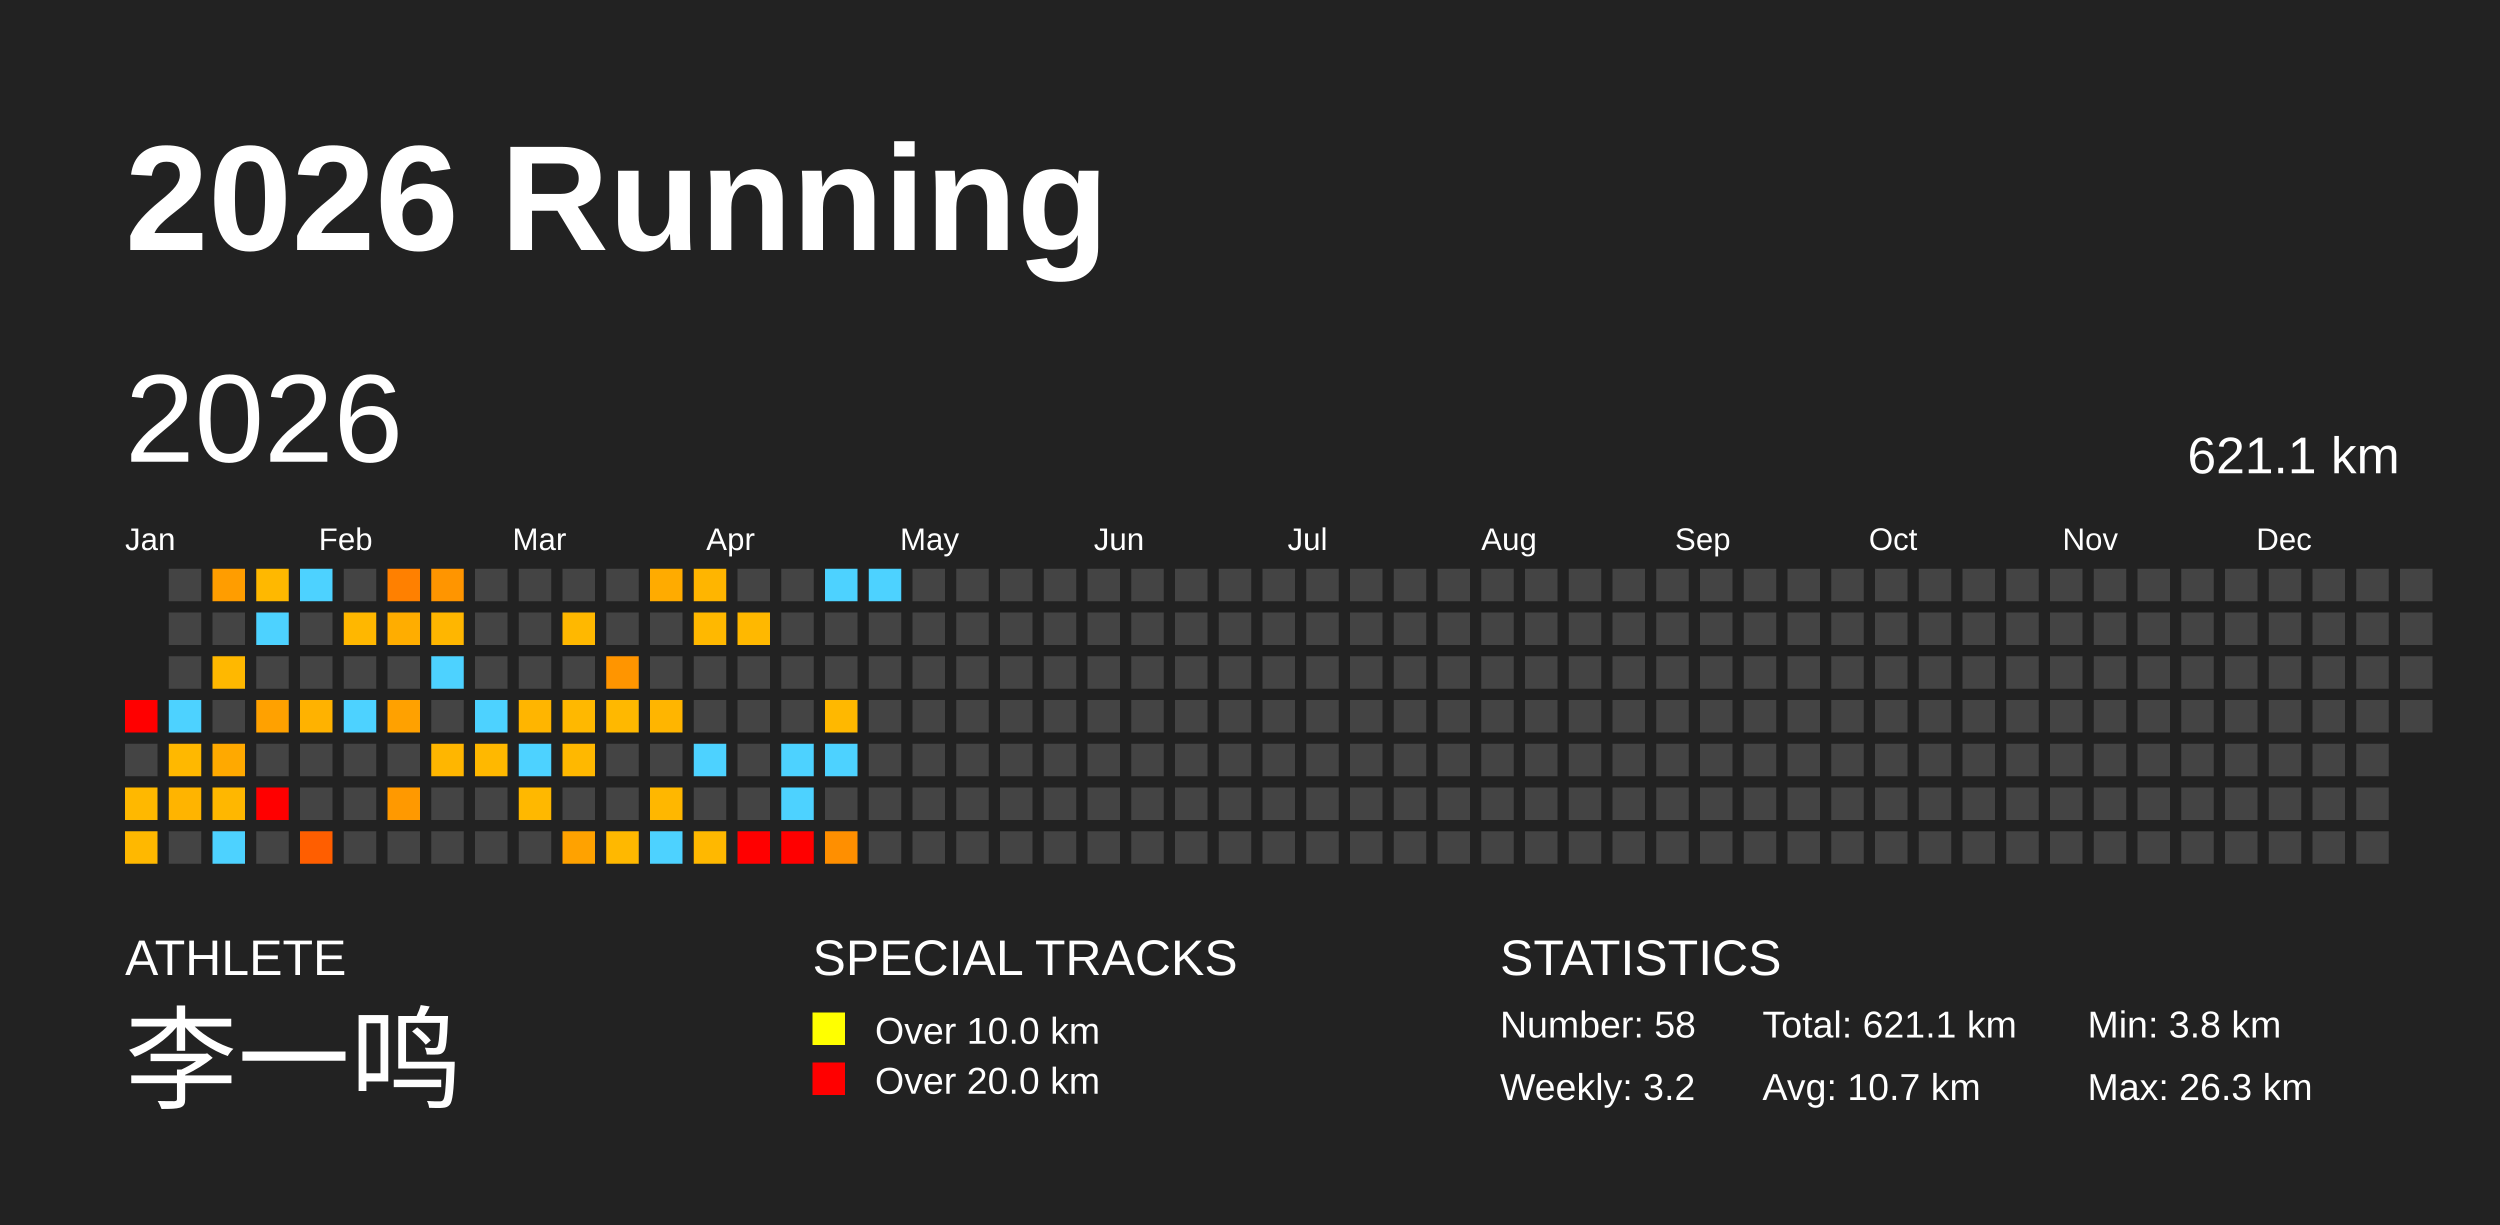
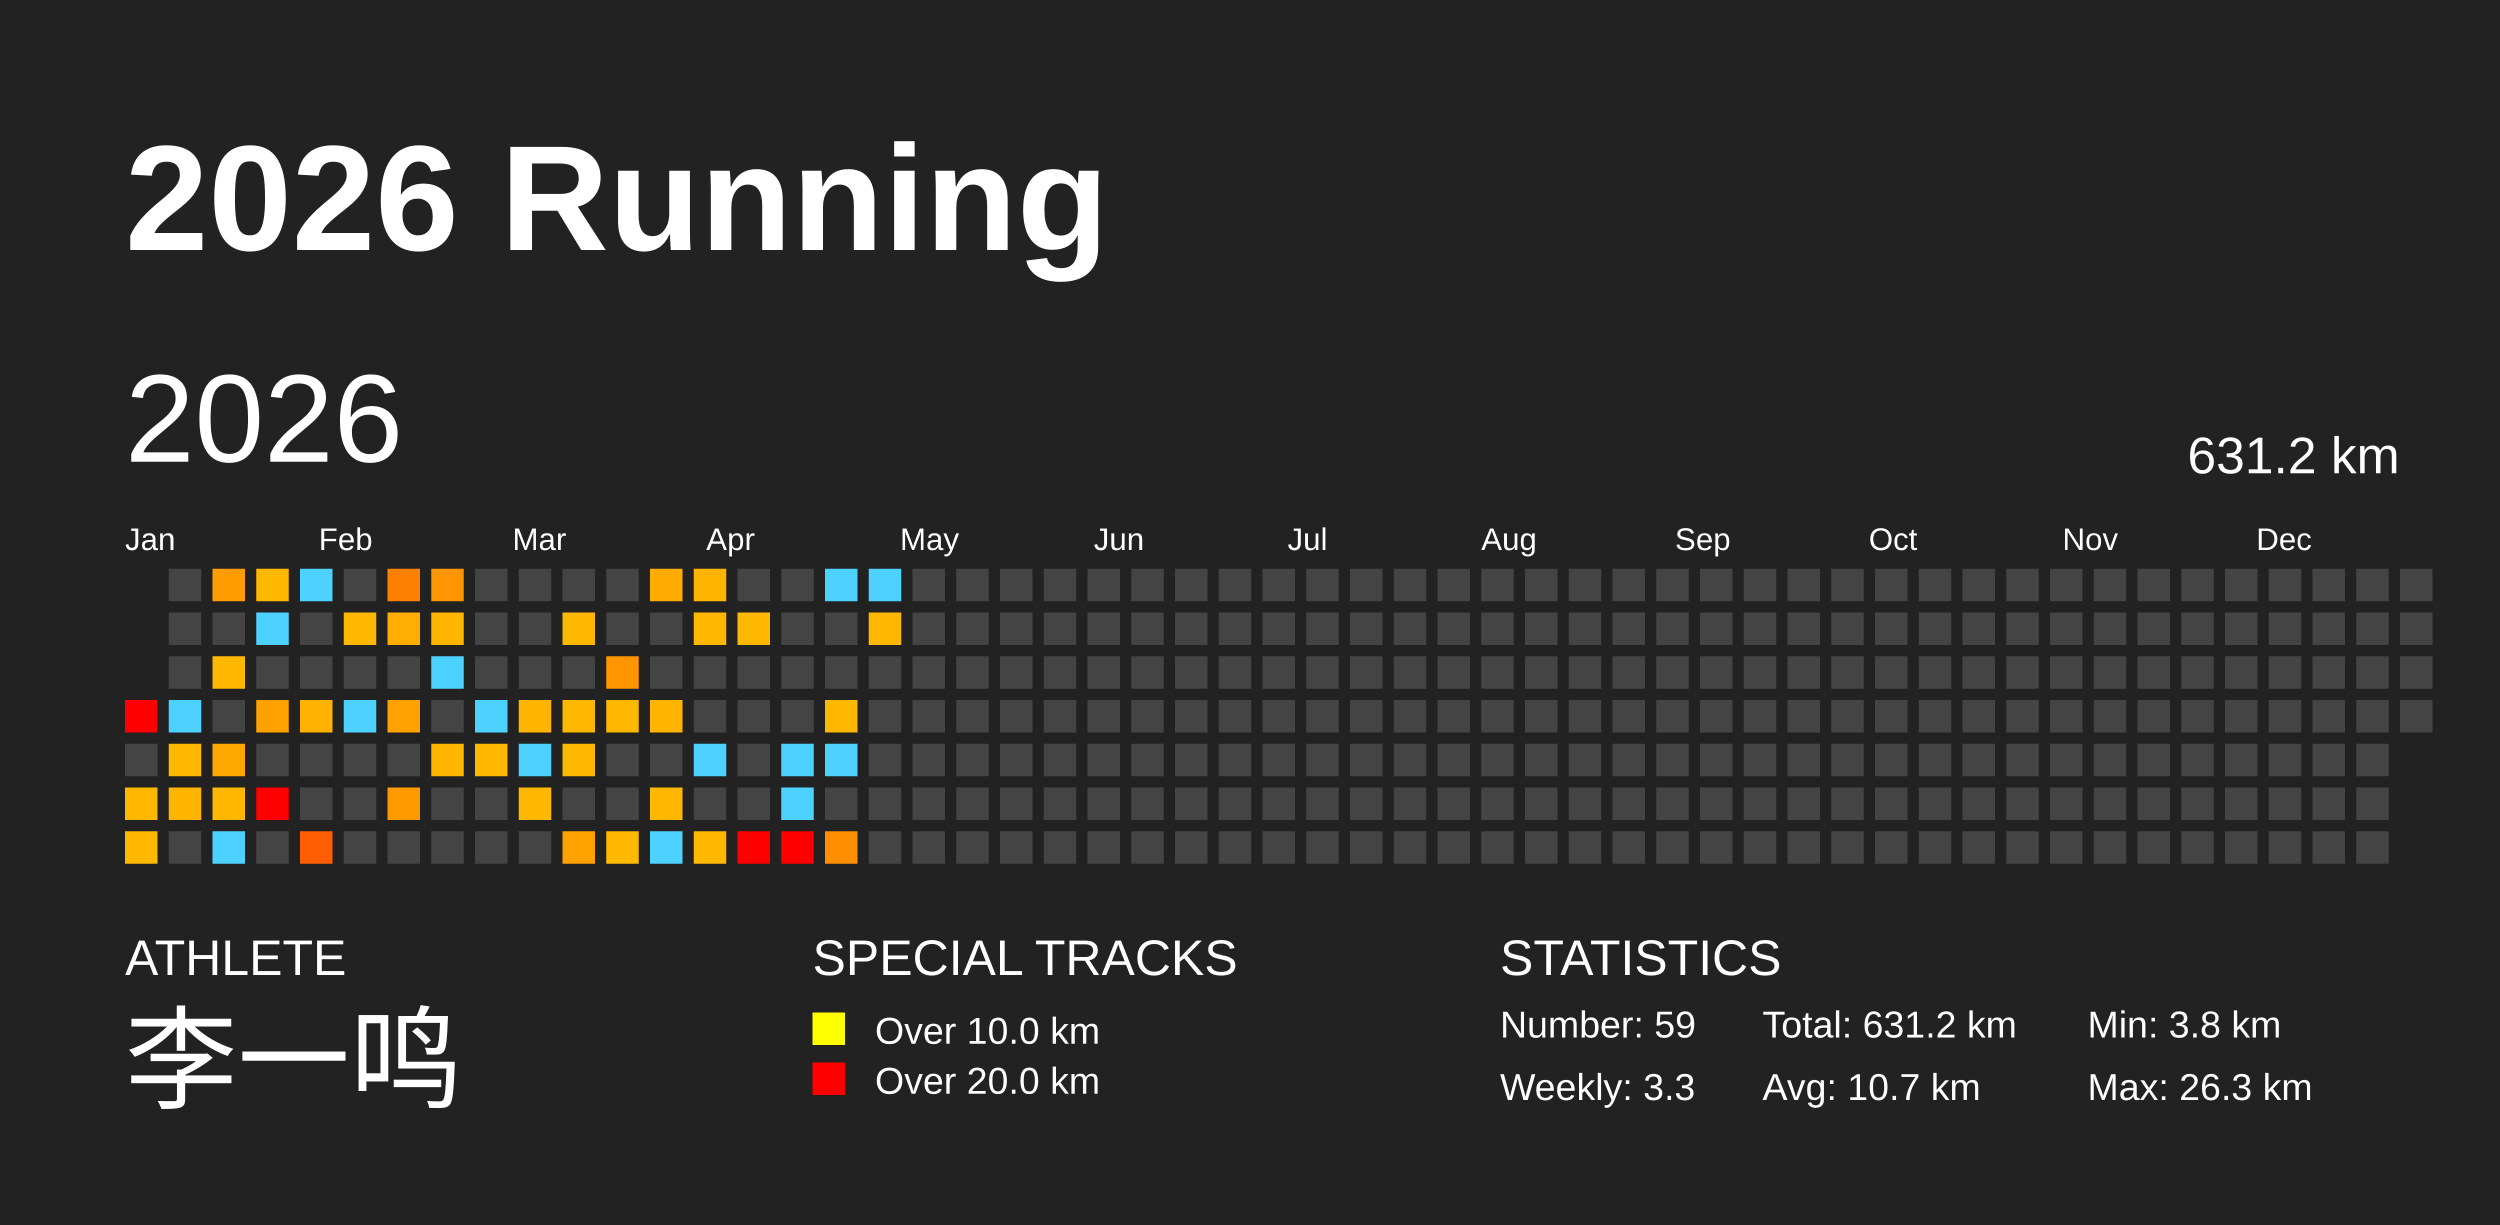
<svg xmlns="http://www.w3.org/2000/svg" baseProfile="full" height="98mm" version="1.1" viewBox="0,0,200,98" width="200mm">
  <defs />
  <rect fill="#222222" height="98" width="200" x="0" y="0" />
  <text fill="#FFFFFF" style="font-size:12px; font-family:Arial; font-weight:bold;" x="10" y="20">2026 Running</text>
  <text fill="#FFFFFF" style="font-size:4px; font-family:Arial" x="10" y="78">ATHLETE</text>
  <text fill="#FFFFFF" style="font-size:9px; font-family:Arial" x="10" y="88">李一鸣</text>
  <text fill="#FFFFFF" style="font-size:4px; font-family:Arial" x="65" y="78">SPECIAL TRACKS</text>
  <rect fill="yellow" height="2.6" width="2.6" x="65" y="81" />
  <text fill="#FFFFFF" style="font-size:3px; font-family:Arial" x="70" y="83.5">Over 10.0 km</text>
  <rect fill="red" height="2.6" width="2.6" x="65" y="85" />
  <text fill="#FFFFFF" style="font-size:3px; font-family:Arial" x="70" y="87.5">Over 20.0 km</text>
  <text fill="#FFFFFF" style="font-size:4px; font-family:Arial" x="120" y="78">STATISTICS</text>
-   <text fill="#FFFFFF" style="font-size:3px; font-family:Arial" x="120" y="83">Number: 58</text>
-   <text fill="#FFFFFF" style="font-size:3px; font-family:Arial" x="120" y="88">Weekly: 3.2</text>
-   <text fill="#FFFFFF" style="font-size:3px; font-family:Arial" x="141" y="83">Total: 621.1 km</text>
+   <text fill="#FFFFFF" style="font-size:3px; font-family:Arial" x="120" y="83">Number: 59</text>
+   <text fill="#FFFFFF" style="font-size:3px; font-family:Arial" x="120" y="88">Weekly: 3.3</text>
+   <text fill="#FFFFFF" style="font-size:3px; font-family:Arial" x="141" y="83">Total: 631.2 km</text>
  <text fill="#FFFFFF" style="font-size:3px; font-family:Arial" x="141" y="88">Avg: 10.7 km</text>
  <text fill="#FFFFFF" style="font-size:3px; font-family:Arial" x="167" y="83">Min: 3.8 km</text>
  <text fill="#FFFFFF" style="font-size:3px; font-family:Arial" x="167" y="88">Max: 26.3 km</text>
  <text dominant-baseline="hanging" fill="#FFFFFF" style="font-size:10.0px; font-family:Arial;" x="10" y="30">2026</text>
-   <text dominant-baseline="hanging" fill="#FFFFFF" style="font-size:4.125px; font-family:Arial;" x="175" y="35">621.1 km</text>
+   <text dominant-baseline="hanging" fill="#FFFFFF" style="font-size:4.125px; font-family:Arial;" x="175" y="35">631.2 km</text>
  <text fill="#FFFFFF" style="font-size:2.5px; font-family:Arial" x="10.0" y="44">Jan</text>
  <text fill="#FFFFFF" style="font-size:2.5px; font-family:Arial" x="25.5" y="44">Feb</text>
  <text fill="#FFFFFF" style="font-size:2.5px; font-family:Arial" x="41.0" y="44">Mar</text>
  <text fill="#FFFFFF" style="font-size:2.5px; font-family:Arial" x="56.5" y="44">Apr</text>
  <text fill="#FFFFFF" style="font-size:2.5px; font-family:Arial" x="72.0" y="44">May</text>
  <text fill="#FFFFFF" style="font-size:2.5px; font-family:Arial" x="87.5" y="44">Jun</text>
  <text fill="#FFFFFF" style="font-size:2.5px; font-family:Arial" x="103.0" y="44">Jul</text>
  <text fill="#FFFFFF" style="font-size:2.5px; font-family:Arial" x="118.5" y="44">Aug</text>
  <text fill="#FFFFFF" style="font-size:2.5px; font-family:Arial" x="134.0" y="44">Sep</text>
  <text fill="#FFFFFF" style="font-size:2.5px; font-family:Arial" x="149.5" y="44">Oct</text>
  <text fill="#FFFFFF" style="font-size:2.5px; font-family:Arial" x="165.0" y="44">Nov</text>
  <text fill="#FFFFFF" style="font-size:2.5px; font-family:Arial" x="180.5" y="44">Dec</text>
  <rect fill="red" height="2.6" width="2.6" x="10.0" y="56.0" />
  <rect fill="#444444" height="2.6" width="2.6" x="10.0" y="59.5" />
  <rect fill="#ffb800" height="2.6" width="2.6" x="10.0" y="63.0" />
  <rect fill="#ffb800" height="2.6" width="2.6" x="10.0" y="66.5" />
  <rect fill="#444444" height="2.6" width="2.6" x="13.5" y="45.5" />
  <rect fill="#444444" height="2.6" width="2.6" x="13.5" y="49.0" />
  <rect fill="#444444" height="2.6" width="2.6" x="13.5" y="52.5" />
  <rect fill="#4dd2ff" height="2.6" width="2.6" x="13.5" y="56.0" />
  <rect fill="#ffb800" height="2.6" width="2.6" x="13.5" y="59.5" />
  <rect fill="#ffb400" height="2.6" width="2.6" x="13.5" y="63.0" />
  <rect fill="#444444" height="2.6" width="2.6" x="13.5" y="66.5" />
  <rect fill="#ff9d00" height="2.6" width="2.6" x="17.0" y="45.5" />
  <rect fill="#444444" height="2.6" width="2.6" x="17.0" y="49.0" />
  <rect fill="#ffb800" height="2.6" width="2.6" x="17.0" y="52.5" />
  <rect fill="#444444" height="2.6" width="2.6" x="17.0" y="56.0" />
  <rect fill="#ffa900" height="2.6" width="2.6" x="17.0" y="59.5" />
  <rect fill="#ffb700" height="2.6" width="2.6" x="17.0" y="63.0" />
  <rect fill="#4dd2ff" height="2.6" width="2.6" x="17.0" y="66.5" />
  <rect fill="#ffb800" height="2.6" width="2.6" x="20.5" y="45.5" />
  <rect fill="#4dd2ff" height="2.6" width="2.6" x="20.5" y="49.0" />
  <rect fill="#444444" height="2.6" width="2.6" x="20.5" y="52.5" />
  <rect fill="#ffa100" height="2.6" width="2.6" x="20.5" y="56.0" />
  <rect fill="#444444" height="2.6" width="2.6" x="20.5" y="59.5" />
  <rect fill="red" height="2.6" width="2.6" x="20.5" y="63.0" />
  <rect fill="#444444" height="2.6" width="2.6" x="20.5" y="66.5" />
  <rect fill="#4dd2ff" height="2.6" width="2.6" x="24.0" y="45.5" />
  <rect fill="#444444" height="2.6" width="2.6" x="24.0" y="49.0" />
  <rect fill="#444444" height="2.6" width="2.6" x="24.0" y="52.5" />
  <rect fill="#ffb200" height="2.6" width="2.6" x="24.0" y="56.0" />
  <rect fill="#444444" height="2.6" width="2.6" x="24.0" y="59.5" />
  <rect fill="#444444" height="2.6" width="2.6" x="24.0" y="63.0" />
  <rect fill="#ff5e00" height="2.6" width="2.6" x="24.0" y="66.5" />
  <rect fill="#444444" height="2.6" width="2.6" x="27.5" y="45.5" />
  <rect fill="#ffb700" height="2.6" width="2.6" x="27.5" y="49.0" />
  <rect fill="#444444" height="2.6" width="2.6" x="27.5" y="52.5" />
  <rect fill="#4dd2ff" height="2.6" width="2.6" x="27.5" y="56.0" />
  <rect fill="#444444" height="2.6" width="2.6" x="27.5" y="59.5" />
  <rect fill="#444444" height="2.6" width="2.6" x="27.5" y="63.0" />
  <rect fill="#444444" height="2.6" width="2.6" x="27.5" y="66.5" />
  <rect fill="#ff8000" height="2.6" width="2.6" x="31.0" y="45.5" />
  <rect fill="#ffad00" height="2.6" width="2.6" x="31.0" y="49.0" />
  <rect fill="#444444" height="2.6" width="2.6" x="31.0" y="52.5" />
  <rect fill="#ffa100" height="2.6" width="2.6" x="31.0" y="56.0" />
  <rect fill="#444444" height="2.6" width="2.6" x="31.0" y="59.5" />
  <rect fill="#ff9900" height="2.6" width="2.6" x="31.0" y="63.0" />
  <rect fill="#444444" height="2.6" width="2.6" x="31.0" y="66.5" />
  <rect fill="#ff9500" height="2.6" width="2.6" x="34.5" y="45.5" />
  <rect fill="#ffb600" height="2.6" width="2.6" x="34.5" y="49.0" />
  <rect fill="#4dd2ff" height="2.6" width="2.6" x="34.5" y="52.5" />
  <rect fill="#444444" height="2.6" width="2.6" x="34.5" y="56.0" />
  <rect fill="#ffb600" height="2.6" width="2.6" x="34.5" y="59.5" />
  <rect fill="#444444" height="2.6" width="2.6" x="34.5" y="63.0" />
  <rect fill="#444444" height="2.6" width="2.6" x="34.5" y="66.5" />
  <rect fill="#444444" height="2.6" width="2.6" x="38.0" y="45.5" />
  <rect fill="#444444" height="2.6" width="2.6" x="38.0" y="49.0" />
  <rect fill="#444444" height="2.6" width="2.6" x="38.0" y="52.5" />
  <rect fill="#4dd2ff" height="2.6" width="2.6" x="38.0" y="56.0" />
  <rect fill="#ffb800" height="2.6" width="2.6" x="38.0" y="59.5" />
  <rect fill="#444444" height="2.6" width="2.6" x="38.0" y="63.0" />
  <rect fill="#444444" height="2.6" width="2.6" x="38.0" y="66.5" />
  <rect fill="#444444" height="2.6" width="2.6" x="41.5" y="45.5" />
  <rect fill="#444444" height="2.6" width="2.6" x="41.5" y="49.0" />
  <rect fill="#444444" height="2.6" width="2.6" x="41.5" y="52.5" />
  <rect fill="#ffb500" height="2.6" width="2.6" x="41.5" y="56.0" />
  <rect fill="#4dd2ff" height="2.6" width="2.6" x="41.5" y="59.5" />
  <rect fill="#ffb800" height="2.6" width="2.6" x="41.5" y="63.0" />
  <rect fill="#444444" height="2.6" width="2.6" x="41.5" y="66.5" />
  <rect fill="#444444" height="2.6" width="2.6" x="45.0" y="45.5" />
  <rect fill="#ffb800" height="2.6" width="2.6" x="45.0" y="49.0" />
  <rect fill="#444444" height="2.6" width="2.6" x="45.0" y="52.5" />
  <rect fill="#ffb800" height="2.6" width="2.6" x="45.0" y="56.0" />
  <rect fill="#ffb800" height="2.6" width="2.6" x="45.0" y="59.5" />
  <rect fill="#444444" height="2.6" width="2.6" x="45.0" y="63.0" />
  <rect fill="#ffa200" height="2.6" width="2.6" x="45.0" y="66.5" />
  <rect fill="#444444" height="2.6" width="2.6" x="48.5" y="45.5" />
  <rect fill="#444444" height="2.6" width="2.6" x="48.5" y="49.0" />
  <rect fill="#ff9500" height="2.6" width="2.6" x="48.5" y="52.5" />
  <rect fill="#ffb800" height="2.6" width="2.6" x="48.5" y="56.0" />
  <rect fill="#444444" height="2.6" width="2.6" x="48.5" y="59.5" />
  <rect fill="#444444" height="2.6" width="2.6" x="48.5" y="63.0" />
  <rect fill="#ffb800" height="2.6" width="2.6" x="48.5" y="66.5" />
  <rect fill="#ffab00" height="2.6" width="2.6" x="52.0" y="45.5" />
  <rect fill="#444444" height="2.6" width="2.6" x="52.0" y="49.0" />
  <rect fill="#444444" height="2.6" width="2.6" x="52.0" y="52.5" />
  <rect fill="#ffb500" height="2.6" width="2.6" x="52.0" y="56.0" />
  <rect fill="#444444" height="2.6" width="2.6" x="52.0" y="59.5" />
  <rect fill="#ffb700" height="2.6" width="2.6" x="52.0" y="63.0" />
  <rect fill="#4dd2ff" height="2.6" width="2.6" x="52.0" y="66.5" />
  <rect fill="#ffb500" height="2.6" width="2.6" x="55.5" y="45.5" />
  <rect fill="#ffb800" height="2.6" width="2.6" x="55.5" y="49.0" />
  <rect fill="#444444" height="2.6" width="2.6" x="55.5" y="52.5" />
  <rect fill="#444444" height="2.6" width="2.6" x="55.5" y="56.0" />
  <rect fill="#4dd2ff" height="2.6" width="2.6" x="55.5" y="59.5" />
  <rect fill="#444444" height="2.6" width="2.6" x="55.5" y="63.0" />
  <rect fill="#ffb800" height="2.6" width="2.6" x="55.5" y="66.5" />
  <rect fill="#444444" height="2.6" width="2.6" x="59.0" y="45.5" />
  <rect fill="#ffb800" height="2.6" width="2.6" x="59.0" y="49.0" />
  <rect fill="#444444" height="2.6" width="2.6" x="59.0" y="52.5" />
  <rect fill="#444444" height="2.6" width="2.6" x="59.0" y="56.0" />
  <rect fill="#444444" height="2.6" width="2.6" x="59.0" y="59.5" />
  <rect fill="#444444" height="2.6" width="2.6" x="59.0" y="63.0" />
  <rect fill="red" height="2.6" width="2.6" x="59.0" y="66.5" />
  <rect fill="#444444" height="2.6" width="2.6" x="62.5" y="45.5" />
  <rect fill="#444444" height="2.6" width="2.6" x="62.5" y="49.0" />
  <rect fill="#444444" height="2.6" width="2.6" x="62.5" y="52.5" />
  <rect fill="#444444" height="2.6" width="2.6" x="62.5" y="56.0" />
  <rect fill="#4dd2ff" height="2.6" width="2.6" x="62.5" y="59.5" />
  <rect fill="#4dd2ff" height="2.6" width="2.6" x="62.5" y="63.0" />
  <rect fill="red" height="2.6" width="2.6" x="62.5" y="66.5" />
  <rect fill="#4dd2ff" height="2.6" width="2.6" x="66.0" y="45.5" />
  <rect fill="#444444" height="2.6" width="2.6" x="66.0" y="49.0" />
  <rect fill="#444444" height="2.6" width="2.6" x="66.0" y="52.5" />
  <rect fill="#ffb800" height="2.6" width="2.6" x="66.0" y="56.0" />
  <rect fill="#4dd2ff" height="2.6" width="2.6" x="66.0" y="59.5" />
  <rect fill="#444444" height="2.6" width="2.6" x="66.0" y="63.0" />
  <rect fill="#ff8f00" height="2.6" width="2.6" x="66.0" y="66.5" />
  <rect fill="#4dd2ff" height="2.6" width="2.6" x="69.5" y="45.5" />
-   <rect fill="#444444" height="2.6" width="2.6" x="69.5" y="49.0" />
+   <rect fill="#ffb700" height="2.6" width="2.6" x="69.5" y="49.0" />
  <rect fill="#444444" height="2.6" width="2.6" x="69.5" y="52.5" />
  <rect fill="#444444" height="2.6" width="2.6" x="69.5" y="56.0" />
  <rect fill="#444444" height="2.6" width="2.6" x="69.5" y="59.5" />
  <rect fill="#444444" height="2.6" width="2.6" x="69.5" y="63.0" />
  <rect fill="#444444" height="2.6" width="2.6" x="69.5" y="66.5" />
  <rect fill="#444444" height="2.6" width="2.6" x="73.0" y="45.5" />
  <rect fill="#444444" height="2.6" width="2.6" x="73.0" y="49.0" />
  <rect fill="#444444" height="2.6" width="2.6" x="73.0" y="52.5" />
  <rect fill="#444444" height="2.6" width="2.6" x="73.0" y="56.0" />
  <rect fill="#444444" height="2.6" width="2.6" x="73.0" y="59.5" />
  <rect fill="#444444" height="2.6" width="2.6" x="73.0" y="63.0" />
  <rect fill="#444444" height="2.6" width="2.6" x="73.0" y="66.5" />
  <rect fill="#444444" height="2.6" width="2.6" x="76.5" y="45.5" />
  <rect fill="#444444" height="2.6" width="2.6" x="76.5" y="49.0" />
  <rect fill="#444444" height="2.6" width="2.6" x="76.5" y="52.5" />
  <rect fill="#444444" height="2.6" width="2.6" x="76.5" y="56.0" />
  <rect fill="#444444" height="2.6" width="2.6" x="76.5" y="59.5" />
  <rect fill="#444444" height="2.6" width="2.6" x="76.5" y="63.0" />
  <rect fill="#444444" height="2.6" width="2.6" x="76.5" y="66.5" />
  <rect fill="#444444" height="2.6" width="2.6" x="80.0" y="45.5" />
  <rect fill="#444444" height="2.6" width="2.6" x="80.0" y="49.0" />
  <rect fill="#444444" height="2.6" width="2.6" x="80.0" y="52.5" />
  <rect fill="#444444" height="2.6" width="2.6" x="80.0" y="56.0" />
  <rect fill="#444444" height="2.6" width="2.6" x="80.0" y="59.5" />
  <rect fill="#444444" height="2.6" width="2.6" x="80.0" y="63.0" />
  <rect fill="#444444" height="2.6" width="2.6" x="80.0" y="66.5" />
  <rect fill="#444444" height="2.6" width="2.6" x="83.5" y="45.5" />
  <rect fill="#444444" height="2.6" width="2.6" x="83.5" y="49.0" />
  <rect fill="#444444" height="2.6" width="2.6" x="83.5" y="52.5" />
  <rect fill="#444444" height="2.6" width="2.6" x="83.5" y="56.0" />
  <rect fill="#444444" height="2.6" width="2.6" x="83.5" y="59.5" />
  <rect fill="#444444" height="2.6" width="2.6" x="83.5" y="63.0" />
  <rect fill="#444444" height="2.6" width="2.6" x="83.5" y="66.5" />
  <rect fill="#444444" height="2.6" width="2.6" x="87.0" y="45.5" />
  <rect fill="#444444" height="2.6" width="2.6" x="87.0" y="49.0" />
  <rect fill="#444444" height="2.6" width="2.6" x="87.0" y="52.5" />
  <rect fill="#444444" height="2.6" width="2.6" x="87.0" y="56.0" />
  <rect fill="#444444" height="2.6" width="2.6" x="87.0" y="59.5" />
  <rect fill="#444444" height="2.6" width="2.6" x="87.0" y="63.0" />
  <rect fill="#444444" height="2.6" width="2.6" x="87.0" y="66.5" />
  <rect fill="#444444" height="2.6" width="2.6" x="90.5" y="45.5" />
  <rect fill="#444444" height="2.6" width="2.6" x="90.5" y="49.0" />
  <rect fill="#444444" height="2.6" width="2.6" x="90.5" y="52.5" />
  <rect fill="#444444" height="2.6" width="2.6" x="90.5" y="56.0" />
  <rect fill="#444444" height="2.6" width="2.6" x="90.5" y="59.5" />
  <rect fill="#444444" height="2.6" width="2.6" x="90.5" y="63.0" />
  <rect fill="#444444" height="2.6" width="2.6" x="90.5" y="66.5" />
  <rect fill="#444444" height="2.6" width="2.6" x="94.0" y="45.5" />
  <rect fill="#444444" height="2.6" width="2.6" x="94.0" y="49.0" />
  <rect fill="#444444" height="2.6" width="2.6" x="94.0" y="52.5" />
  <rect fill="#444444" height="2.6" width="2.6" x="94.0" y="56.0" />
  <rect fill="#444444" height="2.6" width="2.6" x="94.0" y="59.5" />
  <rect fill="#444444" height="2.6" width="2.6" x="94.0" y="63.0" />
  <rect fill="#444444" height="2.6" width="2.6" x="94.0" y="66.5" />
  <rect fill="#444444" height="2.6" width="2.6" x="97.5" y="45.5" />
  <rect fill="#444444" height="2.6" width="2.6" x="97.5" y="49.0" />
  <rect fill="#444444" height="2.6" width="2.6" x="97.5" y="52.5" />
  <rect fill="#444444" height="2.6" width="2.6" x="97.5" y="56.0" />
  <rect fill="#444444" height="2.6" width="2.6" x="97.5" y="59.5" />
  <rect fill="#444444" height="2.6" width="2.6" x="97.5" y="63.0" />
  <rect fill="#444444" height="2.6" width="2.6" x="97.5" y="66.5" />
  <rect fill="#444444" height="2.6" width="2.6" x="101.0" y="45.5" />
  <rect fill="#444444" height="2.6" width="2.6" x="101.0" y="49.0" />
  <rect fill="#444444" height="2.6" width="2.6" x="101.0" y="52.5" />
  <rect fill="#444444" height="2.6" width="2.6" x="101.0" y="56.0" />
  <rect fill="#444444" height="2.6" width="2.6" x="101.0" y="59.5" />
  <rect fill="#444444" height="2.6" width="2.6" x="101.0" y="63.0" />
  <rect fill="#444444" height="2.6" width="2.6" x="101.0" y="66.5" />
  <rect fill="#444444" height="2.6" width="2.6" x="104.5" y="45.5" />
  <rect fill="#444444" height="2.6" width="2.6" x="104.5" y="49.0" />
  <rect fill="#444444" height="2.6" width="2.6" x="104.5" y="52.5" />
  <rect fill="#444444" height="2.6" width="2.6" x="104.5" y="56.0" />
  <rect fill="#444444" height="2.6" width="2.6" x="104.5" y="59.5" />
  <rect fill="#444444" height="2.6" width="2.6" x="104.5" y="63.0" />
  <rect fill="#444444" height="2.6" width="2.6" x="104.5" y="66.5" />
  <rect fill="#444444" height="2.6" width="2.6" x="108.0" y="45.5" />
  <rect fill="#444444" height="2.6" width="2.6" x="108.0" y="49.0" />
  <rect fill="#444444" height="2.6" width="2.6" x="108.0" y="52.5" />
  <rect fill="#444444" height="2.6" width="2.6" x="108.0" y="56.0" />
  <rect fill="#444444" height="2.6" width="2.6" x="108.0" y="59.5" />
  <rect fill="#444444" height="2.6" width="2.6" x="108.0" y="63.0" />
  <rect fill="#444444" height="2.6" width="2.6" x="108.0" y="66.5" />
  <rect fill="#444444" height="2.6" width="2.6" x="111.5" y="45.5" />
  <rect fill="#444444" height="2.6" width="2.6" x="111.5" y="49.0" />
  <rect fill="#444444" height="2.6" width="2.6" x="111.5" y="52.5" />
  <rect fill="#444444" height="2.6" width="2.6" x="111.5" y="56.0" />
  <rect fill="#444444" height="2.6" width="2.6" x="111.5" y="59.5" />
  <rect fill="#444444" height="2.6" width="2.6" x="111.5" y="63.0" />
  <rect fill="#444444" height="2.6" width="2.6" x="111.5" y="66.5" />
  <rect fill="#444444" height="2.6" width="2.6" x="115.0" y="45.5" />
  <rect fill="#444444" height="2.6" width="2.6" x="115.0" y="49.0" />
  <rect fill="#444444" height="2.6" width="2.6" x="115.0" y="52.5" />
  <rect fill="#444444" height="2.6" width="2.6" x="115.0" y="56.0" />
  <rect fill="#444444" height="2.6" width="2.6" x="115.0" y="59.5" />
  <rect fill="#444444" height="2.6" width="2.6" x="115.0" y="63.0" />
  <rect fill="#444444" height="2.6" width="2.6" x="115.0" y="66.5" />
  <rect fill="#444444" height="2.6" width="2.6" x="118.5" y="45.5" />
  <rect fill="#444444" height="2.6" width="2.6" x="118.5" y="49.0" />
  <rect fill="#444444" height="2.6" width="2.6" x="118.5" y="52.5" />
  <rect fill="#444444" height="2.6" width="2.6" x="118.5" y="56.0" />
  <rect fill="#444444" height="2.6" width="2.6" x="118.5" y="59.5" />
  <rect fill="#444444" height="2.6" width="2.6" x="118.5" y="63.0" />
  <rect fill="#444444" height="2.6" width="2.6" x="118.5" y="66.5" />
  <rect fill="#444444" height="2.6" width="2.6" x="122.0" y="45.5" />
  <rect fill="#444444" height="2.6" width="2.6" x="122.0" y="49.0" />
  <rect fill="#444444" height="2.6" width="2.6" x="122.0" y="52.5" />
  <rect fill="#444444" height="2.6" width="2.6" x="122.0" y="56.0" />
  <rect fill="#444444" height="2.6" width="2.6" x="122.0" y="59.5" />
  <rect fill="#444444" height="2.6" width="2.6" x="122.0" y="63.0" />
  <rect fill="#444444" height="2.6" width="2.6" x="122.0" y="66.5" />
  <rect fill="#444444" height="2.6" width="2.6" x="125.5" y="45.5" />
  <rect fill="#444444" height="2.6" width="2.6" x="125.5" y="49.0" />
  <rect fill="#444444" height="2.6" width="2.6" x="125.5" y="52.5" />
  <rect fill="#444444" height="2.6" width="2.6" x="125.5" y="56.0" />
  <rect fill="#444444" height="2.6" width="2.6" x="125.5" y="59.5" />
  <rect fill="#444444" height="2.6" width="2.6" x="125.5" y="63.0" />
  <rect fill="#444444" height="2.6" width="2.6" x="125.5" y="66.5" />
  <rect fill="#444444" height="2.6" width="2.6" x="129.0" y="45.5" />
  <rect fill="#444444" height="2.6" width="2.6" x="129.0" y="49.0" />
  <rect fill="#444444" height="2.6" width="2.6" x="129.0" y="52.5" />
  <rect fill="#444444" height="2.6" width="2.6" x="129.0" y="56.0" />
  <rect fill="#444444" height="2.6" width="2.6" x="129.0" y="59.5" />
  <rect fill="#444444" height="2.6" width="2.6" x="129.0" y="63.0" />
  <rect fill="#444444" height="2.6" width="2.6" x="129.0" y="66.5" />
  <rect fill="#444444" height="2.6" width="2.6" x="132.5" y="45.5" />
  <rect fill="#444444" height="2.6" width="2.6" x="132.5" y="49.0" />
  <rect fill="#444444" height="2.6" width="2.6" x="132.5" y="52.5" />
  <rect fill="#444444" height="2.6" width="2.6" x="132.5" y="56.0" />
  <rect fill="#444444" height="2.6" width="2.6" x="132.5" y="59.5" />
  <rect fill="#444444" height="2.6" width="2.6" x="132.5" y="63.0" />
  <rect fill="#444444" height="2.6" width="2.6" x="132.5" y="66.5" />
  <rect fill="#444444" height="2.6" width="2.6" x="136.0" y="45.5" />
  <rect fill="#444444" height="2.6" width="2.6" x="136.0" y="49.0" />
  <rect fill="#444444" height="2.6" width="2.6" x="136.0" y="52.5" />
  <rect fill="#444444" height="2.6" width="2.6" x="136.0" y="56.0" />
  <rect fill="#444444" height="2.6" width="2.6" x="136.0" y="59.5" />
  <rect fill="#444444" height="2.6" width="2.6" x="136.0" y="63.0" />
  <rect fill="#444444" height="2.6" width="2.6" x="136.0" y="66.5" />
  <rect fill="#444444" height="2.6" width="2.6" x="139.5" y="45.5" />
  <rect fill="#444444" height="2.6" width="2.6" x="139.5" y="49.0" />
  <rect fill="#444444" height="2.6" width="2.6" x="139.5" y="52.5" />
  <rect fill="#444444" height="2.6" width="2.6" x="139.5" y="56.0" />
  <rect fill="#444444" height="2.6" width="2.6" x="139.5" y="59.5" />
  <rect fill="#444444" height="2.6" width="2.6" x="139.5" y="63.0" />
  <rect fill="#444444" height="2.6" width="2.6" x="139.5" y="66.5" />
  <rect fill="#444444" height="2.6" width="2.6" x="143.0" y="45.5" />
  <rect fill="#444444" height="2.6" width="2.6" x="143.0" y="49.0" />
  <rect fill="#444444" height="2.6" width="2.6" x="143.0" y="52.5" />
  <rect fill="#444444" height="2.6" width="2.6" x="143.0" y="56.0" />
  <rect fill="#444444" height="2.6" width="2.6" x="143.0" y="59.5" />
  <rect fill="#444444" height="2.6" width="2.6" x="143.0" y="63.0" />
  <rect fill="#444444" height="2.6" width="2.6" x="143.0" y="66.5" />
  <rect fill="#444444" height="2.6" width="2.6" x="146.5" y="45.5" />
  <rect fill="#444444" height="2.6" width="2.6" x="146.5" y="49.0" />
  <rect fill="#444444" height="2.6" width="2.6" x="146.5" y="52.5" />
  <rect fill="#444444" height="2.6" width="2.6" x="146.5" y="56.0" />
  <rect fill="#444444" height="2.6" width="2.6" x="146.5" y="59.5" />
  <rect fill="#444444" height="2.6" width="2.6" x="146.5" y="63.0" />
  <rect fill="#444444" height="2.6" width="2.6" x="146.5" y="66.5" />
  <rect fill="#444444" height="2.6" width="2.6" x="150.0" y="45.5" />
  <rect fill="#444444" height="2.6" width="2.6" x="150.0" y="49.0" />
  <rect fill="#444444" height="2.6" width="2.6" x="150.0" y="52.5" />
  <rect fill="#444444" height="2.6" width="2.6" x="150.0" y="56.0" />
  <rect fill="#444444" height="2.6" width="2.6" x="150.0" y="59.5" />
  <rect fill="#444444" height="2.6" width="2.6" x="150.0" y="63.0" />
  <rect fill="#444444" height="2.6" width="2.6" x="150.0" y="66.5" />
  <rect fill="#444444" height="2.6" width="2.6" x="153.5" y="45.5" />
  <rect fill="#444444" height="2.6" width="2.6" x="153.5" y="49.0" />
  <rect fill="#444444" height="2.6" width="2.6" x="153.5" y="52.5" />
  <rect fill="#444444" height="2.6" width="2.6" x="153.5" y="56.0" />
  <rect fill="#444444" height="2.6" width="2.6" x="153.5" y="59.5" />
  <rect fill="#444444" height="2.6" width="2.6" x="153.5" y="63.0" />
  <rect fill="#444444" height="2.6" width="2.6" x="153.5" y="66.5" />
  <rect fill="#444444" height="2.6" width="2.6" x="157.0" y="45.5" />
  <rect fill="#444444" height="2.6" width="2.6" x="157.0" y="49.0" />
  <rect fill="#444444" height="2.6" width="2.6" x="157.0" y="52.5" />
  <rect fill="#444444" height="2.6" width="2.6" x="157.0" y="56.0" />
  <rect fill="#444444" height="2.6" width="2.6" x="157.0" y="59.5" />
  <rect fill="#444444" height="2.6" width="2.6" x="157.0" y="63.0" />
  <rect fill="#444444" height="2.6" width="2.6" x="157.0" y="66.5" />
  <rect fill="#444444" height="2.6" width="2.6" x="160.5" y="45.5" />
  <rect fill="#444444" height="2.6" width="2.6" x="160.5" y="49.0" />
  <rect fill="#444444" height="2.6" width="2.6" x="160.5" y="52.5" />
  <rect fill="#444444" height="2.6" width="2.6" x="160.5" y="56.0" />
  <rect fill="#444444" height="2.6" width="2.6" x="160.5" y="59.5" />
  <rect fill="#444444" height="2.6" width="2.6" x="160.5" y="63.0" />
  <rect fill="#444444" height="2.6" width="2.6" x="160.5" y="66.5" />
  <rect fill="#444444" height="2.6" width="2.6" x="164.0" y="45.5" />
  <rect fill="#444444" height="2.6" width="2.6" x="164.0" y="49.0" />
  <rect fill="#444444" height="2.6" width="2.6" x="164.0" y="52.5" />
  <rect fill="#444444" height="2.6" width="2.6" x="164.0" y="56.0" />
  <rect fill="#444444" height="2.6" width="2.6" x="164.0" y="59.5" />
  <rect fill="#444444" height="2.6" width="2.6" x="164.0" y="63.0" />
  <rect fill="#444444" height="2.6" width="2.6" x="164.0" y="66.5" />
  <rect fill="#444444" height="2.6" width="2.6" x="167.5" y="45.5" />
  <rect fill="#444444" height="2.6" width="2.6" x="167.5" y="49.0" />
  <rect fill="#444444" height="2.6" width="2.6" x="167.5" y="52.5" />
  <rect fill="#444444" height="2.6" width="2.6" x="167.5" y="56.0" />
  <rect fill="#444444" height="2.6" width="2.6" x="167.5" y="59.5" />
  <rect fill="#444444" height="2.6" width="2.6" x="167.5" y="63.0" />
  <rect fill="#444444" height="2.6" width="2.6" x="167.5" y="66.5" />
  <rect fill="#444444" height="2.6" width="2.6" x="171.0" y="45.5" />
  <rect fill="#444444" height="2.6" width="2.6" x="171.0" y="49.0" />
  <rect fill="#444444" height="2.6" width="2.6" x="171.0" y="52.5" />
  <rect fill="#444444" height="2.6" width="2.6" x="171.0" y="56.0" />
  <rect fill="#444444" height="2.6" width="2.6" x="171.0" y="59.5" />
  <rect fill="#444444" height="2.6" width="2.6" x="171.0" y="63.0" />
  <rect fill="#444444" height="2.6" width="2.6" x="171.0" y="66.5" />
  <rect fill="#444444" height="2.6" width="2.6" x="174.5" y="45.5" />
  <rect fill="#444444" height="2.6" width="2.6" x="174.5" y="49.0" />
  <rect fill="#444444" height="2.6" width="2.6" x="174.5" y="52.5" />
  <rect fill="#444444" height="2.6" width="2.6" x="174.5" y="56.0" />
  <rect fill="#444444" height="2.6" width="2.6" x="174.5" y="59.5" />
  <rect fill="#444444" height="2.6" width="2.6" x="174.5" y="63.0" />
  <rect fill="#444444" height="2.6" width="2.6" x="174.5" y="66.5" />
  <rect fill="#444444" height="2.6" width="2.6" x="178.0" y="45.5" />
  <rect fill="#444444" height="2.6" width="2.6" x="178.0" y="49.0" />
  <rect fill="#444444" height="2.6" width="2.6" x="178.0" y="52.5" />
  <rect fill="#444444" height="2.6" width="2.6" x="178.0" y="56.0" />
  <rect fill="#444444" height="2.6" width="2.6" x="178.0" y="59.5" />
  <rect fill="#444444" height="2.6" width="2.6" x="178.0" y="63.0" />
  <rect fill="#444444" height="2.6" width="2.6" x="178.0" y="66.5" />
  <rect fill="#444444" height="2.6" width="2.6" x="181.5" y="45.5" />
  <rect fill="#444444" height="2.6" width="2.6" x="181.5" y="49.0" />
  <rect fill="#444444" height="2.6" width="2.6" x="181.5" y="52.5" />
  <rect fill="#444444" height="2.6" width="2.6" x="181.5" y="56.0" />
  <rect fill="#444444" height="2.6" width="2.6" x="181.5" y="59.5" />
  <rect fill="#444444" height="2.6" width="2.6" x="181.5" y="63.0" />
  <rect fill="#444444" height="2.6" width="2.6" x="181.5" y="66.5" />
  <rect fill="#444444" height="2.6" width="2.6" x="185.0" y="45.5" />
  <rect fill="#444444" height="2.6" width="2.6" x="185.0" y="49.0" />
  <rect fill="#444444" height="2.6" width="2.6" x="185.0" y="52.5" />
  <rect fill="#444444" height="2.6" width="2.6" x="185.0" y="56.0" />
  <rect fill="#444444" height="2.6" width="2.6" x="185.0" y="59.5" />
  <rect fill="#444444" height="2.6" width="2.6" x="185.0" y="63.0" />
  <rect fill="#444444" height="2.6" width="2.6" x="185.0" y="66.5" />
  <rect fill="#444444" height="2.6" width="2.6" x="188.5" y="45.5" />
  <rect fill="#444444" height="2.6" width="2.6" x="188.5" y="49.0" />
  <rect fill="#444444" height="2.6" width="2.6" x="188.5" y="52.5" />
  <rect fill="#444444" height="2.6" width="2.6" x="188.5" y="56.0" />
  <rect fill="#444444" height="2.6" width="2.6" x="188.5" y="59.5" />
  <rect fill="#444444" height="2.6" width="2.6" x="188.5" y="63.0" />
  <rect fill="#444444" height="2.6" width="2.6" x="188.5" y="66.5" />
  <rect fill="#444444" height="2.6" width="2.6" x="192.0" y="45.5" />
  <rect fill="#444444" height="2.6" width="2.6" x="192.0" y="49.0" />
  <rect fill="#444444" height="2.6" width="2.6" x="192.0" y="52.5" />
  <rect fill="#444444" height="2.6" width="2.6" x="192.0" y="56.0" />
</svg>
